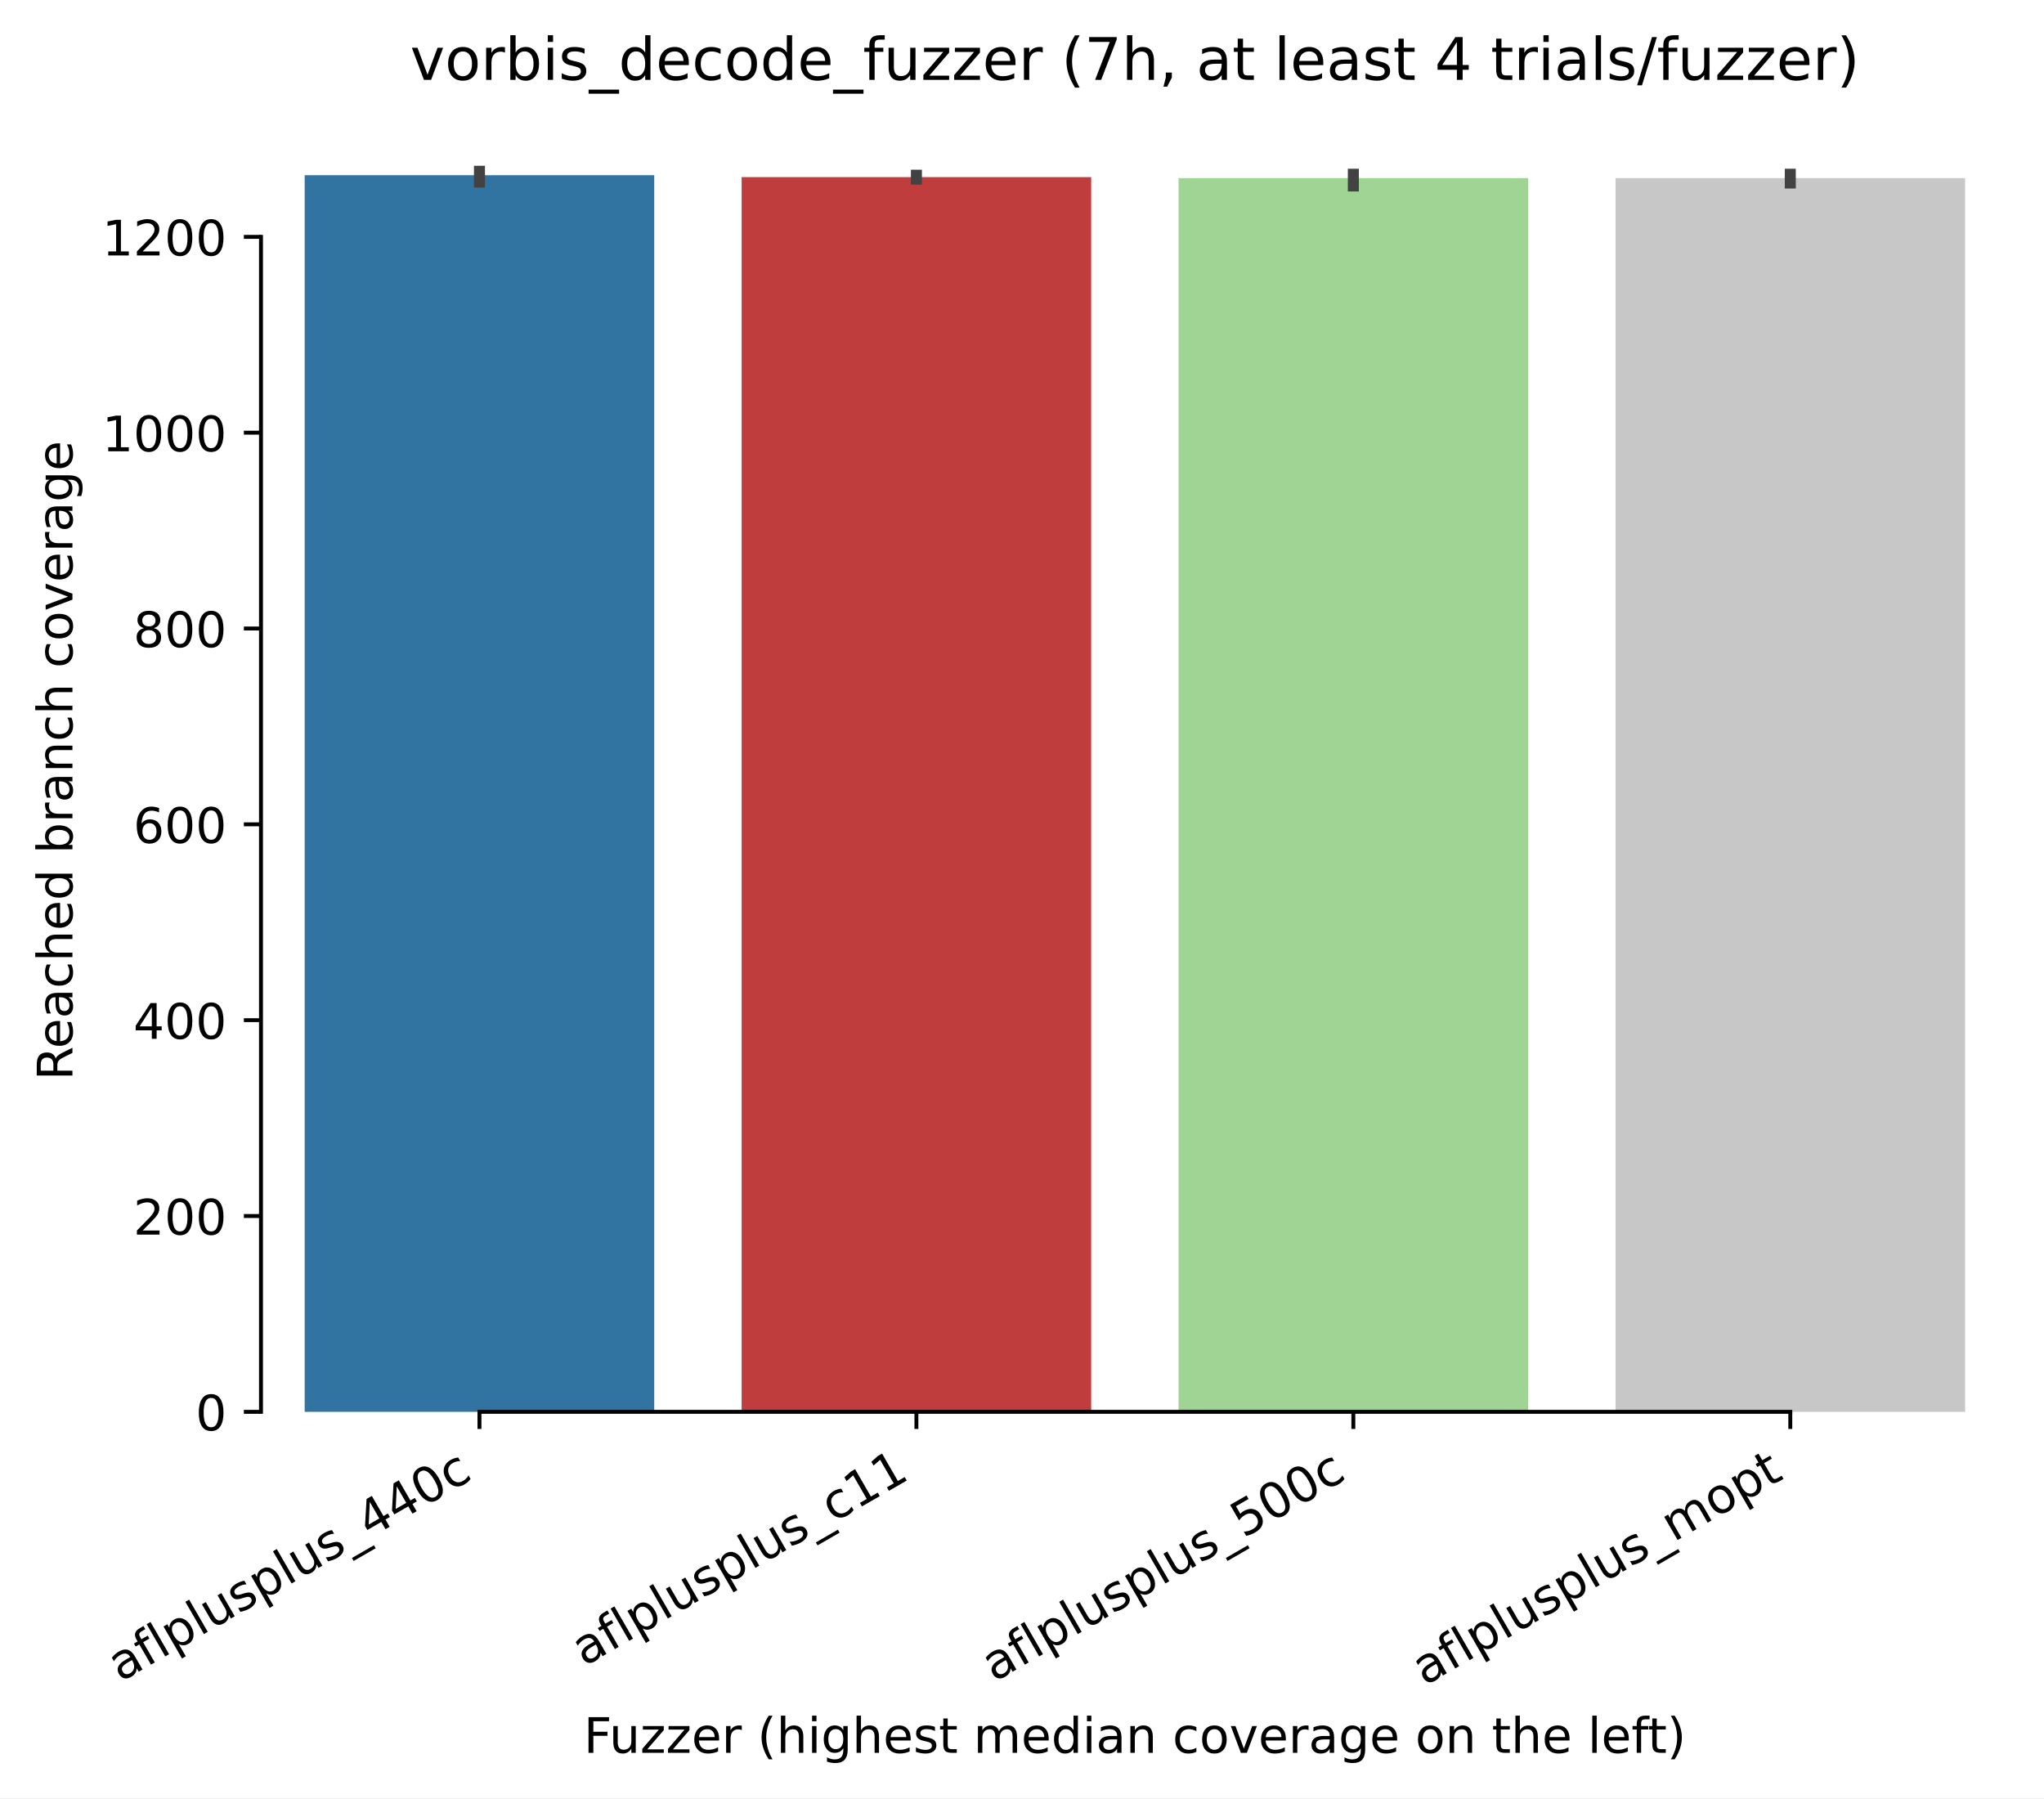
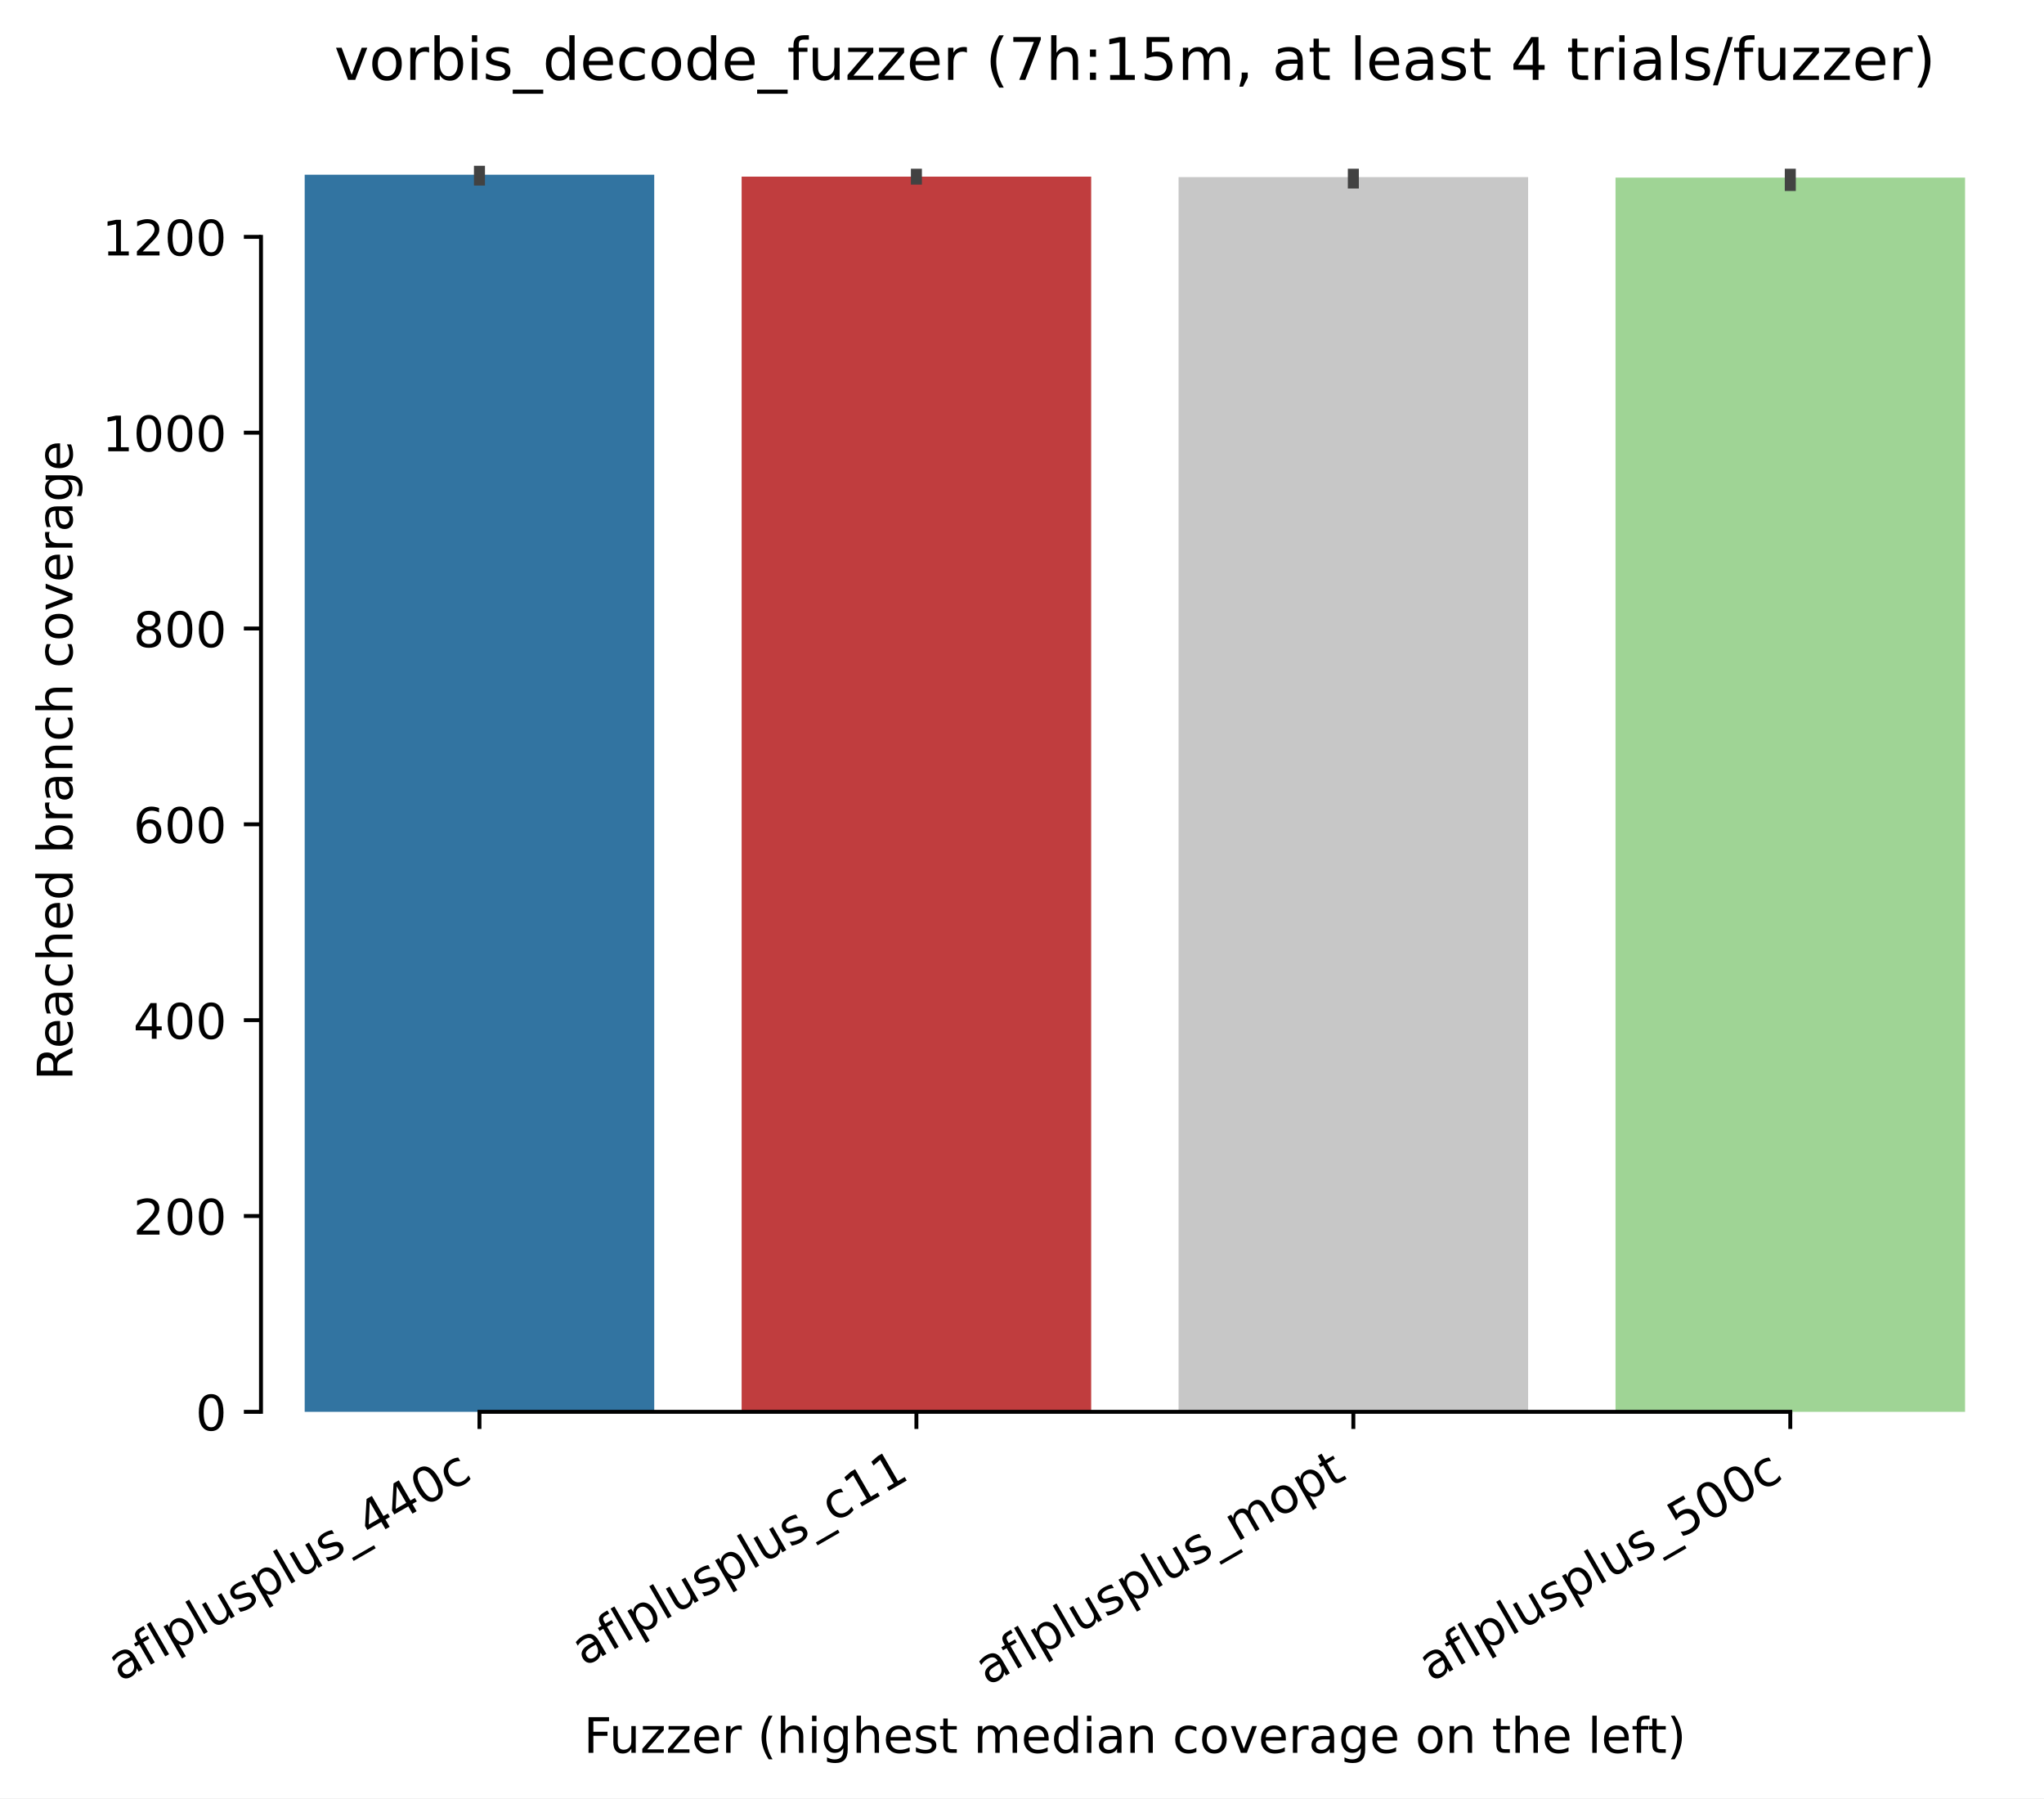
<svg xmlns="http://www.w3.org/2000/svg" xmlns:xlink="http://www.w3.org/1999/xlink" width="417.648pt" height="367.381pt" viewBox="0 0 417.648 367.381" version="1.1">
  <defs>
    <style type="text/css">*{stroke-linejoin: round; stroke-linecap: butt}</style>
  </defs>
  <g id="figure_1">
    <g id="patch_1">
      <path d="M 0 367.381  L 417.648 367.381  L 417.648 0  L 0 0  z " style="fill: #ffffff" />
    </g>
    <g id="axes_1">
      <g id="patch_2">
        <path d="M 53.328 288.43  L 410.448 288.43  L 410.448 22.318  L 53.328 22.318  z " style="fill: #ffffff" />
      </g>
      <g id="patch_3">
-         <path d="M 62.256 288.43  L 133.68 288.43  L 133.68 35.79  L 62.256 35.79  z " clip-path="url(#p2a57c7c588)" style="fill: #3274a1" />
+         <path d="M 62.256 288.43  L 133.68 288.43  L 133.68 35.69  L 62.256 35.69  z " clip-path="url(#p3b247ec2c0)" style="fill: #3274a1" />
      </g>
      <g id="patch_4">
-         <path d="M 151.536 288.43  L 222.96 288.43  L 222.96 36.19  L 151.536 36.19  z " clip-path="url(#p2a57c7c588)" style="fill: #c03d3e" />
+         <path d="M 151.536 288.43  L 222.96 288.43  L 222.96 36.09  L 151.536 36.09  z " clip-path="url(#p3b247ec2c0)" style="fill: #c03d3e" />
      </g>
      <g id="patch_5">
-         <path d="M 240.816 288.43  L 312.24 288.43  L 312.24 36.39  L 240.816 36.39  z " clip-path="url(#p2a57c7c588)" style="fill: #9fd495" />
+         <path d="M 240.816 288.43  L 312.24 288.43  L 312.24 36.19  L 240.816 36.19  z " clip-path="url(#p3b247ec2c0)" style="fill: #c7c7c7" />
      </g>
      <g id="patch_6">
-         <path d="M 330.096 288.43  L 401.52 288.43  L 401.52 36.39  L 330.096 36.39  z " clip-path="url(#p2a57c7c588)" style="fill: #c7c7c7" />
+         <path d="M 330.096 288.43  L 401.52 288.43  L 401.52 36.29  L 330.096 36.29  z " clip-path="url(#p3b247ec2c0)" style="fill: #9fd495" />
      </g>
      <g id="matplotlib.axis_1">
        <g id="xtick_1">
          <g id="line2d_1">
            <defs>
-               <path id="m17bcab4971" d="M 0 0  L 0 3.5  " style="stroke: #000000; stroke-width: 0.8" />
+               <path id="mc1fd1d34be" d="M 0 0  L 0 3.5  " style="stroke: #000000; stroke-width: 0.8" />
            </defs>
            <g>
-               <use xlink:href="#m17bcab4971" x="97.968" y="288.43" style="stroke: #000000; stroke-width: 0.8" />
+               <use xlink:href="#mc1fd1d34be" x="97.968" y="288.43" style="stroke: #000000; stroke-width: 0.8" />
            </g>
          </g>
          <g id="text_1">
            <g transform="translate(24.59788 343.6903) rotate(-30) scale(0.1 -0.1)">
              <defs>
                <path id="DejaVuSans-61" d="M 2194 1759  Q 1497 1759 1228 1600  Q 959 1441 959 1056  Q 959 750 1161 570  Q 1363 391 1709 391  Q 2188 391 2477 730  Q 2766 1069 2766 1631  L 2766 1759  L 2194 1759  z M 3341 1997  L 3341 0  L 2766 0  L 2766 531  Q 2569 213 2275 61  Q 1981 -91 1556 -91  Q 1019 -91 701 211  Q 384 513 384 1019  Q 384 1609 779 1909  Q 1175 2209 1959 2209  L 2766 2209  L 2766 2266  Q 2766 2663 2505 2880  Q 2244 3097 1772 3097  Q 1472 3097 1187 3025  Q 903 2953 641 2809  L 641 3341  Q 956 3463 1253 3523  Q 1550 3584 1831 3584  Q 2591 3584 2966 3190  Q 3341 2797 3341 1997  z " transform="scale(0.015625)" />
                <path id="DejaVuSans-66" d="M 2375 4863  L 2375 4384  L 1825 4384  Q 1516 4384 1395 4259  Q 1275 4134 1275 3809  L 1275 3500  L 2222 3500  L 2222 3053  L 1275 3053  L 1275 0  L 697 0  L 697 3053  L 147 3053  L 147 3500  L 697 3500  L 697 3744  Q 697 4328 969 4595  Q 1241 4863 1831 4863  L 2375 4863  z " transform="scale(0.015625)" />
                <path id="DejaVuSans-6c" d="M 603 4863  L 1178 4863  L 1178 0  L 603 0  L 603 4863  z " transform="scale(0.015625)" />
                <path id="DejaVuSans-70" d="M 1159 525  L 1159 -1331  L 581 -1331  L 581 3500  L 1159 3500  L 1159 2969  Q 1341 3281 1617 3432  Q 1894 3584 2278 3584  Q 2916 3584 3314 3078  Q 3713 2572 3713 1747  Q 3713 922 3314 415  Q 2916 -91 2278 -91  Q 1894 -91 1617 61  Q 1341 213 1159 525  z M 3116 1747  Q 3116 2381 2855 2742  Q 2594 3103 2138 3103  Q 1681 3103 1420 2742  Q 1159 2381 1159 1747  Q 1159 1113 1420 752  Q 1681 391 2138 391  Q 2594 391 2855 752  Q 3116 1113 3116 1747  z " transform="scale(0.015625)" />
                <path id="DejaVuSans-75" d="M 544 1381  L 544 3500  L 1119 3500  L 1119 1403  Q 1119 906 1312 657  Q 1506 409 1894 409  Q 2359 409 2629 706  Q 2900 1003 2900 1516  L 2900 3500  L 3475 3500  L 3475 0  L 2900 0  L 2900 538  Q 2691 219 2414 64  Q 2138 -91 1772 -91  Q 1169 -91 856 284  Q 544 659 544 1381  z M 1991 3584  L 1991 3584  z " transform="scale(0.015625)" />
                <path id="DejaVuSans-73" d="M 2834 3397  L 2834 2853  Q 2591 2978 2328 3040  Q 2066 3103 1784 3103  Q 1356 3103 1142 2972  Q 928 2841 928 2578  Q 928 2378 1081 2264  Q 1234 2150 1697 2047  L 1894 2003  Q 2506 1872 2764 1633  Q 3022 1394 3022 966  Q 3022 478 2636 193  Q 2250 -91 1575 -91  Q 1294 -91 989 -36  Q 684 19 347 128  L 347 722  Q 666 556 975 473  Q 1284 391 1588 391  Q 1994 391 2212 530  Q 2431 669 2431 922  Q 2431 1156 2273 1281  Q 2116 1406 1581 1522  L 1381 1569  Q 847 1681 609 1914  Q 372 2147 372 2553  Q 372 3047 722 3315  Q 1072 3584 1716 3584  Q 2034 3584 2315 3537  Q 2597 3491 2834 3397  z " transform="scale(0.015625)" />
                <path id="DejaVuSans-5f" d="M 3263 -1063  L 3263 -1509  L -63 -1509  L -63 -1063  L 3263 -1063  z " transform="scale(0.015625)" />
                <path id="DejaVuSans-34" d="M 2419 4116  L 825 1625  L 2419 1625  L 2419 4116  z M 2253 4666  L 3047 4666  L 3047 1625  L 3713 1625  L 3713 1100  L 3047 1100  L 3047 0  L 2419 0  L 2419 1100  L 313 1100  L 313 1709  L 2253 4666  z " transform="scale(0.015625)" />
                <path id="DejaVuSans-30" d="M 2034 4250  Q 1547 4250 1301 3770  Q 1056 3291 1056 2328  Q 1056 1369 1301 889  Q 1547 409 2034 409  Q 2525 409 2770 889  Q 3016 1369 3016 2328  Q 3016 3291 2770 3770  Q 2525 4250 2034 4250  z M 2034 4750  Q 2819 4750 3233 4129  Q 3647 3509 3647 2328  Q 3647 1150 3233 529  Q 2819 -91 2034 -91  Q 1250 -91 836 529  Q 422 1150 422 2328  Q 422 3509 836 4129  Q 1250 4750 2034 4750  z " transform="scale(0.015625)" />
                <path id="DejaVuSans-63" d="M 3122 3366  L 3122 2828  Q 2878 2963 2633 3030  Q 2388 3097 2138 3097  Q 1578 3097 1268 2742  Q 959 2388 959 1747  Q 959 1106 1268 751  Q 1578 397 2138 397  Q 2388 397 2633 464  Q 2878 531 3122 666  L 3122 134  Q 2881 22 2623 -34  Q 2366 -91 2075 -91  Q 1284 -91 818 406  Q 353 903 353 1747  Q 353 2603 823 3093  Q 1294 3584 2113 3584  Q 2378 3584 2631 3529  Q 2884 3475 3122 3366  z " transform="scale(0.015625)" />
              </defs>
              <use xlink:href="#DejaVuSans-61" />
              <use xlink:href="#DejaVuSans-66" transform="translate(61.2793 0)" />
              <use xlink:href="#DejaVuSans-6c" transform="translate(96.48438 0)" />
              <use xlink:href="#DejaVuSans-70" transform="translate(124.2676 0)" />
              <use xlink:href="#DejaVuSans-6c" transform="translate(187.7441 0)" />
              <use xlink:href="#DejaVuSans-75" transform="translate(215.5273 0)" />
              <use xlink:href="#DejaVuSans-73" transform="translate(278.9062 0)" />
              <use xlink:href="#DejaVuSans-70" transform="translate(331.0059 0)" />
              <use xlink:href="#DejaVuSans-6c" transform="translate(394.4824 0)" />
              <use xlink:href="#DejaVuSans-75" transform="translate(422.2656 0)" />
              <use xlink:href="#DejaVuSans-73" transform="translate(485.6445 0)" />
              <use xlink:href="#DejaVuSans-5f" transform="translate(537.7441 0)" />
              <use xlink:href="#DejaVuSans-34" transform="translate(587.7441 0)" />
              <use xlink:href="#DejaVuSans-34" transform="translate(651.3672 0)" />
              <use xlink:href="#DejaVuSans-30" transform="translate(714.9902 0)" />
              <use xlink:href="#DejaVuSans-63" transform="translate(778.6133 0)" />
            </g>
          </g>
        </g>
        <g id="xtick_2">
          <g id="line2d_2">
            <g>
-               <use xlink:href="#m17bcab4971" x="187.248" y="288.43" style="stroke: #000000; stroke-width: 0.8" />
+               <use xlink:href="#mc1fd1d34be" x="187.248" y="288.43" style="stroke: #000000; stroke-width: 0.8" />
            </g>
          </g>
          <g id="text_2">
            <g transform="translate(119.388 340.509) rotate(-30) scale(0.1 -0.1)">
              <defs>
                <path id="DejaVuSans-31" d="M 794 531  L 1825 531  L 1825 4091  L 703 3866  L 703 4441  L 1819 4666  L 2450 4666  L 2450 531  L 3481 531  L 3481 0  L 794 0  L 794 531  z " transform="scale(0.015625)" />
              </defs>
              <use xlink:href="#DejaVuSans-61" />
              <use xlink:href="#DejaVuSans-66" transform="translate(61.2793 0)" />
              <use xlink:href="#DejaVuSans-6c" transform="translate(96.48438 0)" />
              <use xlink:href="#DejaVuSans-70" transform="translate(124.2676 0)" />
              <use xlink:href="#DejaVuSans-6c" transform="translate(187.7441 0)" />
              <use xlink:href="#DejaVuSans-75" transform="translate(215.5273 0)" />
              <use xlink:href="#DejaVuSans-73" transform="translate(278.9062 0)" />
              <use xlink:href="#DejaVuSans-70" transform="translate(331.0059 0)" />
              <use xlink:href="#DejaVuSans-6c" transform="translate(394.4824 0)" />
              <use xlink:href="#DejaVuSans-75" transform="translate(422.2656 0)" />
              <use xlink:href="#DejaVuSans-73" transform="translate(485.6445 0)" />
              <use xlink:href="#DejaVuSans-5f" transform="translate(537.7441 0)" />
              <use xlink:href="#DejaVuSans-63" transform="translate(587.7441 0)" />
              <use xlink:href="#DejaVuSans-31" transform="translate(642.7246 0)" />
              <use xlink:href="#DejaVuSans-31" transform="translate(706.3477 0)" />
            </g>
          </g>
        </g>
        <g id="xtick_3">
          <g id="line2d_3">
            <g>
-               <use xlink:href="#m17bcab4971" x="276.528" y="288.43" style="stroke: #000000; stroke-width: 0.8" />
+               <use xlink:href="#mc1fd1d34be" x="276.528" y="288.43" style="stroke: #000000; stroke-width: 0.8" />
            </g>
          </g>
          <g id="text_3">
-             <g transform="translate(203.1579 343.6903) rotate(-30) scale(0.1 -0.1)">
+             <g transform="translate(201.8223 344.4613) rotate(-30) scale(0.1 -0.1)">
+               <defs>
+                 <path id="DejaVuSans-6d" d="M 3328 2828  Q 3544 3216 3844 3400  Q 4144 3584 4550 3584  Q 5097 3584 5394 3201  Q 5691 2819 5691 2113  L 5691 0  L 5113 0  L 5113 2094  Q 5113 2597 4934 2840  Q 4756 3084 4391 3084  Q 3944 3084 3684 2787  Q 3425 2491 3425 1978  L 3425 0  L 2847 0  L 2847 2094  Q 2847 2600 2669 2842  Q 2491 3084 2119 3084  Q 1678 3084 1418 2786  Q 1159 2488 1159 1978  L 1159 0  L 581 0  L 581 3500  L 1159 3500  L 1159 2956  Q 1356 3278 1631 3431  Q 1906 3584 2284 3584  Q 2666 3584 2933 3390  Q 3200 3197 3328 2828  z " transform="scale(0.015625)" />
+                 <path id="DejaVuSans-6f" d="M 1959 3097  Q 1497 3097 1228 2736  Q 959 2375 959 1747  Q 959 1119 1226 758  Q 1494 397 1959 397  Q 2419 397 2687 759  Q 2956 1122 2956 1747  Q 2956 2369 2687 2733  Q 2419 3097 1959 3097  z M 1959 3584  Q 2709 3584 3137 3096  Q 3566 2609 3566 1747  Q 3566 888 3137 398  Q 2709 -91 1959 -91  Q 1206 -91 779 398  Q 353 888 353 1747  Q 353 2609 779 3096  Q 1206 3584 1959 3584  z " transform="scale(0.015625)" />
+                 <path id="DejaVuSans-74" d="M 1172 4494  L 1172 3500  L 2356 3500  L 2356 3053  L 1172 3053  L 1172 1153  Q 1172 725 1289 603  Q 1406 481 1766 481  L 2356 481  L 2356 0  L 1766 0  Q 1100 0 847 248  Q 594 497 594 1153  L 594 3053  L 172 3053  L 172 3500  L 594 3500  L 594 4494  L 1172 4494  z " transform="scale(0.015625)" />
+               </defs>
+               <use xlink:href="#DejaVuSans-61" />
+               <use xlink:href="#DejaVuSans-66" transform="translate(61.2793 0)" />
+               <use xlink:href="#DejaVuSans-6c" transform="translate(96.48438 0)" />
+               <use xlink:href="#DejaVuSans-70" transform="translate(124.2676 0)" />
+               <use xlink:href="#DejaVuSans-6c" transform="translate(187.7441 0)" />
+               <use xlink:href="#DejaVuSans-75" transform="translate(215.5273 0)" />
+               <use xlink:href="#DejaVuSans-73" transform="translate(278.9062 0)" />
+               <use xlink:href="#DejaVuSans-70" transform="translate(331.0059 0)" />
+               <use xlink:href="#DejaVuSans-6c" transform="translate(394.4824 0)" />
+               <use xlink:href="#DejaVuSans-75" transform="translate(422.2656 0)" />
+               <use xlink:href="#DejaVuSans-73" transform="translate(485.6445 0)" />
+               <use xlink:href="#DejaVuSans-5f" transform="translate(537.7441 0)" />
+               <use xlink:href="#DejaVuSans-6d" transform="translate(587.7441 0)" />
+               <use xlink:href="#DejaVuSans-6f" transform="translate(685.1562 0)" />
+               <use xlink:href="#DejaVuSans-70" transform="translate(746.3379 0)" />
+               <use xlink:href="#DejaVuSans-74" transform="translate(809.8145 0)" />
+             </g>
+           </g>
+         </g>
+         <g id="xtick_4">
+           <g id="line2d_4">
+             <g>
+               <use xlink:href="#mc1fd1d34be" x="365.808" y="288.43" style="stroke: #000000; stroke-width: 0.8" />
+             </g>
+           </g>
+           <g id="text_4">
+             <g transform="translate(292.4379 343.6903) rotate(-30) scale(0.1 -0.1)">
              <defs>
                <path id="DejaVuSans-35" d="M 691 4666  L 3169 4666  L 3169 4134  L 1269 4134  L 1269 2991  Q 1406 3038 1543 3061  Q 1681 3084 1819 3084  Q 2600 3084 3056 2656  Q 3513 2228 3513 1497  Q 3513 744 3044 326  Q 2575 -91 1722 -91  Q 1428 -91 1123 -41  Q 819 9 494 109  L 494 744  Q 775 591 1075 516  Q 1375 441 1709 441  Q 2250 441 2565 725  Q 2881 1009 2881 1497  Q 2881 1984 2565 2268  Q 2250 2553 1709 2553  Q 1456 2553 1204 2497  Q 953 2441 691 2322  L 691 4666  z " transform="scale(0.015625)" />
              </defs>
              <use xlink:href="#DejaVuSans-61" />
              <use xlink:href="#DejaVuSans-66" transform="translate(61.2793 0)" />
              <use xlink:href="#DejaVuSans-6c" transform="translate(96.48438 0)" />
              <use xlink:href="#DejaVuSans-70" transform="translate(124.2676 0)" />
              <use xlink:href="#DejaVuSans-6c" transform="translate(187.7441 0)" />
              <use xlink:href="#DejaVuSans-75" transform="translate(215.5273 0)" />
              <use xlink:href="#DejaVuSans-73" transform="translate(278.9062 0)" />
              <use xlink:href="#DejaVuSans-70" transform="translate(331.0059 0)" />
              <use xlink:href="#DejaVuSans-6c" transform="translate(394.4824 0)" />
              <use xlink:href="#DejaVuSans-75" transform="translate(422.2656 0)" />
              <use xlink:href="#DejaVuSans-73" transform="translate(485.6445 0)" />
              <use xlink:href="#DejaVuSans-5f" transform="translate(537.7441 0)" />
              <use xlink:href="#DejaVuSans-35" transform="translate(587.7441 0)" />
              <use xlink:href="#DejaVuSans-30" transform="translate(651.3672 0)" />
              <use xlink:href="#DejaVuSans-30" transform="translate(714.9902 0)" />
              <use xlink:href="#DejaVuSans-63" transform="translate(778.6133 0)" />
-             </g>
-           </g>
-         </g>
-         <g id="xtick_4">
-           <g id="line2d_4">
-             <g>
-               <use xlink:href="#m17bcab4971" x="365.808" y="288.43" style="stroke: #000000; stroke-width: 0.8" />
-             </g>
-           </g>
-           <g id="text_4">
-             <g transform="translate(291.1023 344.4613) rotate(-30) scale(0.1 -0.1)">
-               <defs>
-                 <path id="DejaVuSans-6d" d="M 3328 2828  Q 3544 3216 3844 3400  Q 4144 3584 4550 3584  Q 5097 3584 5394 3201  Q 5691 2819 5691 2113  L 5691 0  L 5113 0  L 5113 2094  Q 5113 2597 4934 2840  Q 4756 3084 4391 3084  Q 3944 3084 3684 2787  Q 3425 2491 3425 1978  L 3425 0  L 2847 0  L 2847 2094  Q 2847 2600 2669 2842  Q 2491 3084 2119 3084  Q 1678 3084 1418 2786  Q 1159 2488 1159 1978  L 1159 0  L 581 0  L 581 3500  L 1159 3500  L 1159 2956  Q 1356 3278 1631 3431  Q 1906 3584 2284 3584  Q 2666 3584 2933 3390  Q 3200 3197 3328 2828  z " transform="scale(0.015625)" />
-                 <path id="DejaVuSans-6f" d="M 1959 3097  Q 1497 3097 1228 2736  Q 959 2375 959 1747  Q 959 1119 1226 758  Q 1494 397 1959 397  Q 2419 397 2687 759  Q 2956 1122 2956 1747  Q 2956 2369 2687 2733  Q 2419 3097 1959 3097  z M 1959 3584  Q 2709 3584 3137 3096  Q 3566 2609 3566 1747  Q 3566 888 3137 398  Q 2709 -91 1959 -91  Q 1206 -91 779 398  Q 353 888 353 1747  Q 353 2609 779 3096  Q 1206 3584 1959 3584  z " transform="scale(0.015625)" />
-                 <path id="DejaVuSans-74" d="M 1172 4494  L 1172 3500  L 2356 3500  L 2356 3053  L 1172 3053  L 1172 1153  Q 1172 725 1289 603  Q 1406 481 1766 481  L 2356 481  L 2356 0  L 1766 0  Q 1100 0 847 248  Q 594 497 594 1153  L 594 3053  L 172 3053  L 172 3500  L 594 3500  L 594 4494  L 1172 4494  z " transform="scale(0.015625)" />
-               </defs>
-               <use xlink:href="#DejaVuSans-61" />
-               <use xlink:href="#DejaVuSans-66" transform="translate(61.2793 0)" />
-               <use xlink:href="#DejaVuSans-6c" transform="translate(96.48438 0)" />
-               <use xlink:href="#DejaVuSans-70" transform="translate(124.2676 0)" />
-               <use xlink:href="#DejaVuSans-6c" transform="translate(187.7441 0)" />
-               <use xlink:href="#DejaVuSans-75" transform="translate(215.5273 0)" />
-               <use xlink:href="#DejaVuSans-73" transform="translate(278.9062 0)" />
-               <use xlink:href="#DejaVuSans-70" transform="translate(331.0059 0)" />
-               <use xlink:href="#DejaVuSans-6c" transform="translate(394.4824 0)" />
-               <use xlink:href="#DejaVuSans-75" transform="translate(422.2656 0)" />
-               <use xlink:href="#DejaVuSans-73" transform="translate(485.6445 0)" />
-               <use xlink:href="#DejaVuSans-5f" transform="translate(537.7441 0)" />
-               <use xlink:href="#DejaVuSans-6d" transform="translate(587.7441 0)" />
-               <use xlink:href="#DejaVuSans-6f" transform="translate(685.1562 0)" />
-               <use xlink:href="#DejaVuSans-70" transform="translate(746.3379 0)" />
-               <use xlink:href="#DejaVuSans-74" transform="translate(809.8145 0)" />
            </g>
          </g>
        </g>
        <g id="text_5">
          <g transform="translate(119.2702 358.1017) scale(0.1 -0.1)">
            <defs>
              <path id="DejaVuSans-46" d="M 628 4666  L 3309 4666  L 3309 4134  L 1259 4134  L 1259 2759  L 3109 2759  L 3109 2228  L 1259 2228  L 1259 0  L 628 0  L 628 4666  z " transform="scale(0.015625)" />
              <path id="DejaVuSans-7a" d="M 353 3500  L 3084 3500  L 3084 2975  L 922 459  L 3084 459  L 3084 0  L 275 0  L 275 525  L 2438 3041  L 353 3041  L 353 3500  z " transform="scale(0.015625)" />
              <path id="DejaVuSans-65" d="M 3597 1894  L 3597 1613  L 953 1613  Q 991 1019 1311 708  Q 1631 397 2203 397  Q 2534 397 2845 478  Q 3156 559 3463 722  L 3463 178  Q 3153 47 2828 -22  Q 2503 -91 2169 -91  Q 1331 -91 842 396  Q 353 884 353 1716  Q 353 2575 817 3079  Q 1281 3584 2069 3584  Q 2775 3584 3186 3129  Q 3597 2675 3597 1894  z M 3022 2063  Q 3016 2534 2758 2815  Q 2500 3097 2075 3097  Q 1594 3097 1305 2825  Q 1016 2553 972 2059  L 3022 2063  z " transform="scale(0.015625)" />
              <path id="DejaVuSans-72" d="M 2631 2963  Q 2534 3019 2420 3045  Q 2306 3072 2169 3072  Q 1681 3072 1420 2755  Q 1159 2438 1159 1844  L 1159 0  L 581 0  L 581 3500  L 1159 3500  L 1159 2956  Q 1341 3275 1631 3429  Q 1922 3584 2338 3584  Q 2397 3584 2469 3576  Q 2541 3569 2628 3553  L 2631 2963  z " transform="scale(0.015625)" />
              <path id="DejaVuSans-20" transform="scale(0.015625)" />
              <path id="DejaVuSans-28" d="M 1984 4856  Q 1566 4138 1362 3434  Q 1159 2731 1159 2009  Q 1159 1288 1364 580  Q 1569 -128 1984 -844  L 1484 -844  Q 1016 -109 783 600  Q 550 1309 550 2009  Q 550 2706 781 3412  Q 1013 4119 1484 4856  L 1984 4856  z " transform="scale(0.015625)" />
              <path id="DejaVuSans-68" d="M 3513 2113  L 3513 0  L 2938 0  L 2938 2094  Q 2938 2591 2744 2837  Q 2550 3084 2163 3084  Q 1697 3084 1428 2787  Q 1159 2491 1159 1978  L 1159 0  L 581 0  L 581 4863  L 1159 4863  L 1159 2956  Q 1366 3272 1645 3428  Q 1925 3584 2291 3584  Q 2894 3584 3203 3211  Q 3513 2838 3513 2113  z " transform="scale(0.015625)" />
              <path id="DejaVuSans-69" d="M 603 3500  L 1178 3500  L 1178 0  L 603 0  L 603 3500  z M 603 4863  L 1178 4863  L 1178 4134  L 603 4134  L 603 4863  z " transform="scale(0.015625)" />
              <path id="DejaVuSans-67" d="M 2906 1791  Q 2906 2416 2648 2759  Q 2391 3103 1925 3103  Q 1463 3103 1205 2759  Q 947 2416 947 1791  Q 947 1169 1205 825  Q 1463 481 1925 481  Q 2391 481 2648 825  Q 2906 1169 2906 1791  z M 3481 434  Q 3481 -459 3084 -895  Q 2688 -1331 1869 -1331  Q 1566 -1331 1297 -1286  Q 1028 -1241 775 -1147  L 775 -588  Q 1028 -725 1275 -790  Q 1522 -856 1778 -856  Q 2344 -856 2625 -561  Q 2906 -266 2906 331  L 2906 616  Q 2728 306 2450 153  Q 2172 0 1784 0  Q 1141 0 747 490  Q 353 981 353 1791  Q 353 2603 747 3093  Q 1141 3584 1784 3584  Q 2172 3584 2450 3431  Q 2728 3278 2906 2969  L 2906 3500  L 3481 3500  L 3481 434  z " transform="scale(0.015625)" />
              <path id="DejaVuSans-64" d="M 2906 2969  L 2906 4863  L 3481 4863  L 3481 0  L 2906 0  L 2906 525  Q 2725 213 2448 61  Q 2172 -91 1784 -91  Q 1150 -91 751 415  Q 353 922 353 1747  Q 353 2572 751 3078  Q 1150 3584 1784 3584  Q 2172 3584 2448 3432  Q 2725 3281 2906 2969  z M 947 1747  Q 947 1113 1208 752  Q 1469 391 1925 391  Q 2381 391 2643 752  Q 2906 1113 2906 1747  Q 2906 2381 2643 2742  Q 2381 3103 1925 3103  Q 1469 3103 1208 2742  Q 947 2381 947 1747  z " transform="scale(0.015625)" />
              <path id="DejaVuSans-6e" d="M 3513 2113  L 3513 0  L 2938 0  L 2938 2094  Q 2938 2591 2744 2837  Q 2550 3084 2163 3084  Q 1697 3084 1428 2787  Q 1159 2491 1159 1978  L 1159 0  L 581 0  L 581 3500  L 1159 3500  L 1159 2956  Q 1366 3272 1645 3428  Q 1925 3584 2291 3584  Q 2894 3584 3203 3211  Q 3513 2838 3513 2113  z " transform="scale(0.015625)" />
              <path id="DejaVuSans-76" d="M 191 3500  L 800 3500  L 1894 563  L 2988 3500  L 3597 3500  L 2284 0  L 1503 0  L 191 3500  z " transform="scale(0.015625)" />
              <path id="DejaVuSans-29" d="M 513 4856  L 1013 4856  Q 1481 4119 1714 3412  Q 1947 2706 1947 2009  Q 1947 1309 1714 600  Q 1481 -109 1013 -844  L 513 -844  Q 928 -128 1133 580  Q 1338 1288 1338 2009  Q 1338 2731 1133 3434  Q 928 4138 513 4856  z " transform="scale(0.015625)" />
            </defs>
            <use xlink:href="#DejaVuSans-46" />
            <use xlink:href="#DejaVuSans-75" transform="translate(52.01953 0)" />
            <use xlink:href="#DejaVuSans-7a" transform="translate(115.3984 0)" />
            <use xlink:href="#DejaVuSans-7a" transform="translate(167.8887 0)" />
            <use xlink:href="#DejaVuSans-65" transform="translate(220.3789 0)" />
            <use xlink:href="#DejaVuSans-72" transform="translate(281.9023 0)" />
            <use xlink:href="#DejaVuSans-20" transform="translate(323.0156 0)" />
            <use xlink:href="#DejaVuSans-28" transform="translate(354.8027 0)" />
            <use xlink:href="#DejaVuSans-68" transform="translate(393.8164 0)" />
            <use xlink:href="#DejaVuSans-69" transform="translate(457.1953 0)" />
            <use xlink:href="#DejaVuSans-67" transform="translate(484.9785 0)" />
            <use xlink:href="#DejaVuSans-68" transform="translate(548.4551 0)" />
            <use xlink:href="#DejaVuSans-65" transform="translate(611.834 0)" />
            <use xlink:href="#DejaVuSans-73" transform="translate(673.3574 0)" />
            <use xlink:href="#DejaVuSans-74" transform="translate(725.457 0)" />
            <use xlink:href="#DejaVuSans-20" transform="translate(764.666 0)" />
            <use xlink:href="#DejaVuSans-6d" transform="translate(796.4531 0)" />
            <use xlink:href="#DejaVuSans-65" transform="translate(893.8652 0)" />
            <use xlink:href="#DejaVuSans-64" transform="translate(955.3887 0)" />
            <use xlink:href="#DejaVuSans-69" transform="translate(1018.865 0)" />
            <use xlink:href="#DejaVuSans-61" transform="translate(1046.648 0)" />
            <use xlink:href="#DejaVuSans-6e" transform="translate(1107.928 0)" />
            <use xlink:href="#DejaVuSans-20" transform="translate(1171.307 0)" />
            <use xlink:href="#DejaVuSans-63" transform="translate(1203.094 0)" />
            <use xlink:href="#DejaVuSans-6f" transform="translate(1258.074 0)" />
            <use xlink:href="#DejaVuSans-76" transform="translate(1319.256 0)" />
            <use xlink:href="#DejaVuSans-65" transform="translate(1378.436 0)" />
            <use xlink:href="#DejaVuSans-72" transform="translate(1439.959 0)" />
            <use xlink:href="#DejaVuSans-61" transform="translate(1481.072 0)" />
            <use xlink:href="#DejaVuSans-67" transform="translate(1542.352 0)" />
            <use xlink:href="#DejaVuSans-65" transform="translate(1605.828 0)" />
            <use xlink:href="#DejaVuSans-20" transform="translate(1667.352 0)" />
            <use xlink:href="#DejaVuSans-6f" transform="translate(1699.139 0)" />
            <use xlink:href="#DejaVuSans-6e" transform="translate(1760.32 0)" />
            <use xlink:href="#DejaVuSans-20" transform="translate(1823.699 0)" />
            <use xlink:href="#DejaVuSans-74" transform="translate(1855.486 0)" />
            <use xlink:href="#DejaVuSans-68" transform="translate(1894.695 0)" />
            <use xlink:href="#DejaVuSans-65" transform="translate(1958.074 0)" />
            <use xlink:href="#DejaVuSans-20" transform="translate(2019.598 0)" />
            <use xlink:href="#DejaVuSans-6c" transform="translate(2051.385 0)" />
            <use xlink:href="#DejaVuSans-65" transform="translate(2079.168 0)" />
            <use xlink:href="#DejaVuSans-66" transform="translate(2140.691 0)" />
            <use xlink:href="#DejaVuSans-74" transform="translate(2174.146 0)" />
            <use xlink:href="#DejaVuSans-29" transform="translate(2213.355 0)" />
          </g>
        </g>
      </g>
      <g id="matplotlib.axis_2">
        <g id="ytick_1">
          <g id="line2d_5">
            <defs>
-               <path id="m9a5917df80" d="M 0 0  L -3.5 0  " style="stroke: #000000; stroke-width: 0.8" />
+               <path id="mce9a9baf2d" d="M 0 0  L -3.5 0  " style="stroke: #000000; stroke-width: 0.8" />
            </defs>
            <g>
-               <use xlink:href="#m9a5917df80" x="53.328" y="288.43" style="stroke: #000000; stroke-width: 0.8" />
+               <use xlink:href="#mce9a9baf2d" x="53.328" y="288.43" style="stroke: #000000; stroke-width: 0.8" />
            </g>
          </g>
          <g id="text_6">
            <g transform="translate(39.96563 292.2293) scale(0.1 -0.1)">
              <use xlink:href="#DejaVuSans-30" />
            </g>
          </g>
        </g>
        <g id="ytick_2">
          <g id="line2d_6">
            <g>
-               <use xlink:href="#m9a5917df80" x="53.328" y="248.424" style="stroke: #000000; stroke-width: 0.8" />
+               <use xlink:href="#mce9a9baf2d" x="53.328" y="248.424" style="stroke: #000000; stroke-width: 0.8" />
            </g>
          </g>
          <g id="text_7">
            <g transform="translate(27.24063 252.223) scale(0.1 -0.1)">
              <defs>
                <path id="DejaVuSans-32" d="M 1228 531  L 3431 531  L 3431 0  L 469 0  L 469 531  Q 828 903 1448 1529  Q 2069 2156 2228 2338  Q 2531 2678 2651 2914  Q 2772 3150 2772 3378  Q 2772 3750 2511 3984  Q 2250 4219 1831 4219  Q 1534 4219 1204 4116  Q 875 4013 500 3803  L 500 4441  Q 881 4594 1212 4672  Q 1544 4750 1819 4750  Q 2544 4750 2975 4387  Q 3406 4025 3406 3419  Q 3406 3131 3298 2873  Q 3191 2616 2906 2266  Q 2828 2175 2409 1742  Q 1991 1309 1228 531  z " transform="scale(0.015625)" />
              </defs>
              <use xlink:href="#DejaVuSans-32" />
              <use xlink:href="#DejaVuSans-30" transform="translate(63.62305 0)" />
              <use xlink:href="#DejaVuSans-30" transform="translate(127.2461 0)" />
            </g>
          </g>
        </g>
        <g id="ytick_3">
          <g id="line2d_7">
            <g>
-               <use xlink:href="#m9a5917df80" x="53.328" y="208.417" style="stroke: #000000; stroke-width: 0.8" />
+               <use xlink:href="#mce9a9baf2d" x="53.328" y="208.417" style="stroke: #000000; stroke-width: 0.8" />
            </g>
          </g>
          <g id="text_8">
            <g transform="translate(27.24063 212.2167) scale(0.1 -0.1)">
              <use xlink:href="#DejaVuSans-34" />
              <use xlink:href="#DejaVuSans-30" transform="translate(63.62305 0)" />
              <use xlink:href="#DejaVuSans-30" transform="translate(127.2461 0)" />
            </g>
          </g>
        </g>
        <g id="ytick_4">
          <g id="line2d_8">
            <g>
-               <use xlink:href="#m9a5917df80" x="53.328" y="168.411" style="stroke: #000000; stroke-width: 0.8" />
+               <use xlink:href="#mce9a9baf2d" x="53.328" y="168.411" style="stroke: #000000; stroke-width: 0.8" />
            </g>
          </g>
          <g id="text_9">
            <g transform="translate(27.24063 172.2104) scale(0.1 -0.1)">
              <defs>
                <path id="DejaVuSans-36" d="M 2113 2584  Q 1688 2584 1439 2293  Q 1191 2003 1191 1497  Q 1191 994 1439 701  Q 1688 409 2113 409  Q 2538 409 2786 701  Q 3034 994 3034 1497  Q 3034 2003 2786 2293  Q 2538 2584 2113 2584  z M 3366 4563  L 3366 3988  Q 3128 4100 2886 4159  Q 2644 4219 2406 4219  Q 1781 4219 1451 3797  Q 1122 3375 1075 2522  Q 1259 2794 1537 2939  Q 1816 3084 2150 3084  Q 2853 3084 3261 2657  Q 3669 2231 3669 1497  Q 3669 778 3244 343  Q 2819 -91 2113 -91  Q 1303 -91 875 529  Q 447 1150 447 2328  Q 447 3434 972 4092  Q 1497 4750 2381 4750  Q 2619 4750 2861 4703  Q 3103 4656 3366 4563  z " transform="scale(0.015625)" />
              </defs>
              <use xlink:href="#DejaVuSans-36" />
              <use xlink:href="#DejaVuSans-30" transform="translate(63.62305 0)" />
              <use xlink:href="#DejaVuSans-30" transform="translate(127.2461 0)" />
            </g>
          </g>
        </g>
        <g id="ytick_5">
          <g id="line2d_9">
            <g>
-               <use xlink:href="#m9a5917df80" x="53.328" y="128.405" style="stroke: #000000; stroke-width: 0.8" />
+               <use xlink:href="#mce9a9baf2d" x="53.328" y="128.405" style="stroke: #000000; stroke-width: 0.8" />
            </g>
          </g>
          <g id="text_10">
            <g transform="translate(27.24063 132.2041) scale(0.1 -0.1)">
              <defs>
                <path id="DejaVuSans-38" d="M 2034 2216  Q 1584 2216 1326 1975  Q 1069 1734 1069 1313  Q 1069 891 1326 650  Q 1584 409 2034 409  Q 2484 409 2743 651  Q 3003 894 3003 1313  Q 3003 1734 2745 1975  Q 2488 2216 2034 2216  z M 1403 2484  Q 997 2584 770 2862  Q 544 3141 544 3541  Q 544 4100 942 4425  Q 1341 4750 2034 4750  Q 2731 4750 3128 4425  Q 3525 4100 3525 3541  Q 3525 3141 3298 2862  Q 3072 2584 2669 2484  Q 3125 2378 3379 2068  Q 3634 1759 3634 1313  Q 3634 634 3220 271  Q 2806 -91 2034 -91  Q 1263 -91 848 271  Q 434 634 434 1313  Q 434 1759 690 2068  Q 947 2378 1403 2484  z M 1172 3481  Q 1172 3119 1398 2916  Q 1625 2713 2034 2713  Q 2441 2713 2670 2916  Q 2900 3119 2900 3481  Q 2900 3844 2670 4047  Q 2441 4250 2034 4250  Q 1625 4250 1398 4047  Q 1172 3844 1172 3481  z " transform="scale(0.015625)" />
              </defs>
              <use xlink:href="#DejaVuSans-38" />
              <use xlink:href="#DejaVuSans-30" transform="translate(63.62305 0)" />
              <use xlink:href="#DejaVuSans-30" transform="translate(127.2461 0)" />
            </g>
          </g>
        </g>
        <g id="ytick_6">
          <g id="line2d_10">
            <g>
-               <use xlink:href="#m9a5917df80" x="53.328" y="88.399" style="stroke: #000000; stroke-width: 0.8" />
+               <use xlink:href="#mce9a9baf2d" x="53.328" y="88.399" style="stroke: #000000; stroke-width: 0.8" />
            </g>
          </g>
          <g id="text_11">
            <g transform="translate(20.87813 92.19777) scale(0.1 -0.1)">
              <use xlink:href="#DejaVuSans-31" />
              <use xlink:href="#DejaVuSans-30" transform="translate(63.62305 0)" />
              <use xlink:href="#DejaVuSans-30" transform="translate(127.2461 0)" />
              <use xlink:href="#DejaVuSans-30" transform="translate(190.8691 0)" />
            </g>
          </g>
        </g>
        <g id="ytick_7">
          <g id="line2d_11">
            <g>
-               <use xlink:href="#m9a5917df80" x="53.328" y="48.392" style="stroke: #000000; stroke-width: 0.8" />
+               <use xlink:href="#mce9a9baf2d" x="53.328" y="48.392" style="stroke: #000000; stroke-width: 0.8" />
            </g>
          </g>
          <g id="text_12">
            <g transform="translate(20.87813 52.19146) scale(0.1 -0.1)">
              <use xlink:href="#DejaVuSans-31" />
              <use xlink:href="#DejaVuSans-32" transform="translate(63.62305 0)" />
              <use xlink:href="#DejaVuSans-30" transform="translate(127.2461 0)" />
              <use xlink:href="#DejaVuSans-30" transform="translate(190.8691 0)" />
            </g>
          </g>
        </g>
        <g id="text_13">
          <g transform="translate(14.79844 220.7062) rotate(-90) scale(0.1 -0.1)">
            <defs>
              <path id="DejaVuSans-52" d="M 2841 2188  Q 3044 2119 3236 1894  Q 3428 1669 3622 1275  L 4263 0  L 3584 0  L 2988 1197  Q 2756 1666 2539 1819  Q 2322 1972 1947 1972  L 1259 1972  L 1259 0  L 628 0  L 628 4666  L 2053 4666  Q 2853 4666 3247 4331  Q 3641 3997 3641 3322  Q 3641 2881 3436 2590  Q 3231 2300 2841 2188  z M 1259 4147  L 1259 2491  L 2053 2491  Q 2509 2491 2742 2702  Q 2975 2913 2975 3322  Q 2975 3731 2742 3939  Q 2509 4147 2053 4147  L 1259 4147  z " transform="scale(0.015625)" />
              <path id="DejaVuSans-62" d="M 3116 1747  Q 3116 2381 2855 2742  Q 2594 3103 2138 3103  Q 1681 3103 1420 2742  Q 1159 2381 1159 1747  Q 1159 1113 1420 752  Q 1681 391 2138 391  Q 2594 391 2855 752  Q 3116 1113 3116 1747  z M 1159 2969  Q 1341 3281 1617 3432  Q 1894 3584 2278 3584  Q 2916 3584 3314 3078  Q 3713 2572 3713 1747  Q 3713 922 3314 415  Q 2916 -91 2278 -91  Q 1894 -91 1617 61  Q 1341 213 1159 525  L 1159 0  L 581 0  L 581 4863  L 1159 4863  L 1159 2969  z " transform="scale(0.015625)" />
            </defs>
            <use xlink:href="#DejaVuSans-52" />
            <use xlink:href="#DejaVuSans-65" transform="translate(64.98242 0)" />
            <use xlink:href="#DejaVuSans-61" transform="translate(126.5059 0)" />
            <use xlink:href="#DejaVuSans-63" transform="translate(187.7852 0)" />
            <use xlink:href="#DejaVuSans-68" transform="translate(242.7656 0)" />
            <use xlink:href="#DejaVuSans-65" transform="translate(306.1445 0)" />
            <use xlink:href="#DejaVuSans-64" transform="translate(367.668 0)" />
            <use xlink:href="#DejaVuSans-20" transform="translate(431.1445 0)" />
            <use xlink:href="#DejaVuSans-62" transform="translate(462.9316 0)" />
            <use xlink:href="#DejaVuSans-72" transform="translate(526.4082 0)" />
            <use xlink:href="#DejaVuSans-61" transform="translate(567.5215 0)" />
            <use xlink:href="#DejaVuSans-6e" transform="translate(628.8008 0)" />
            <use xlink:href="#DejaVuSans-63" transform="translate(692.1797 0)" />
            <use xlink:href="#DejaVuSans-68" transform="translate(747.1602 0)" />
            <use xlink:href="#DejaVuSans-20" transform="translate(810.5391 0)" />
            <use xlink:href="#DejaVuSans-63" transform="translate(842.3262 0)" />
            <use xlink:href="#DejaVuSans-6f" transform="translate(897.3066 0)" />
            <use xlink:href="#DejaVuSans-76" transform="translate(958.4883 0)" />
            <use xlink:href="#DejaVuSans-65" transform="translate(1017.668 0)" />
            <use xlink:href="#DejaVuSans-72" transform="translate(1079.191 0)" />
            <use xlink:href="#DejaVuSans-61" transform="translate(1120.305 0)" />
            <use xlink:href="#DejaVuSans-67" transform="translate(1181.584 0)" />
            <use xlink:href="#DejaVuSans-65" transform="translate(1245.061 0)" />
          </g>
        </g>
      </g>
      <g id="line2d_12">
-         <path d="M 97.968 37.19  L 97.968 34.99  " clip-path="url(#p2a57c7c588)" style="fill: none; stroke: #424242; stroke-width: 2.25; stroke-linecap: square" />
+         <path d="M 97.968 36.79  L 97.968 34.99  " clip-path="url(#p3b247ec2c0)" style="fill: none; stroke: #424242; stroke-width: 2.25; stroke-linecap: square" />
      </g>
      <g id="line2d_13">
-         <path d="M 187.248 36.59  L 187.248 35.79  " clip-path="url(#p2a57c7c588)" style="fill: none; stroke: #424242; stroke-width: 2.25; stroke-linecap: square" />
+         <path d="M 187.248 36.59  L 187.248 35.59  " clip-path="url(#p3b247ec2c0)" style="fill: none; stroke: #424242; stroke-width: 2.25; stroke-linecap: square" />
      </g>
      <g id="line2d_14">
-         <path d="M 276.528 37.991  L 276.528 35.59  " clip-path="url(#p2a57c7c588)" style="fill: none; stroke: #424242; stroke-width: 2.25; stroke-linecap: square" />
+         <path d="M 276.528 37.391  L 276.528 35.59  " clip-path="url(#p3b247ec2c0)" style="fill: none; stroke: #424242; stroke-width: 2.25; stroke-linecap: square" />
      </g>
      <g id="line2d_15">
-         <path d="M 365.808 37.391  L 365.808 35.59  " clip-path="url(#p2a57c7c588)" style="fill: none; stroke: #424242; stroke-width: 2.25; stroke-linecap: square" />
+         <path d="M 365.808 37.891  L 365.808 35.59  " clip-path="url(#p3b247ec2c0)" style="fill: none; stroke: #424242; stroke-width: 2.25; stroke-linecap: square" />
      </g>
      <g id="patch_7">
        <path d="M 53.328 288.43  L 53.328 48.392  " style="fill: none; stroke: #000000; stroke-width: 0.8; stroke-linejoin: miter; stroke-linecap: square" />
      </g>
      <g id="patch_8">
        <path d="M 97.968 288.43  L 365.808 288.43  " style="fill: none; stroke: #000000; stroke-width: 0.8; stroke-linejoin: miter; stroke-linecap: square" />
      </g>
      <g id="text_14">
-         <g transform="translate(83.80344 16.31812) scale(0.12 -0.12)">
+         <g transform="translate(68.30281 16.31812) scale(0.12 -0.12)">
          <defs>
            <path id="DejaVuSans-37" d="M 525 4666  L 3525 4666  L 3525 4397  L 1831 0  L 1172 0  L 2766 4134  L 525 4134  L 525 4666  z " transform="scale(0.015625)" />
+             <path id="DejaVuSans-3a" d="M 750 794  L 1409 794  L 1409 0  L 750 0  L 750 794  z M 750 3309  L 1409 3309  L 1409 2516  L 750 2516  L 750 3309  z " transform="scale(0.015625)" />
            <path id="DejaVuSans-2c" d="M 750 794  L 1409 794  L 1409 256  L 897 -744  L 494 -744  L 750 256  L 750 794  z " transform="scale(0.015625)" />
            <path id="DejaVuSans-2f" d="M 1625 4666  L 2156 4666  L 531 -594  L 0 -594  L 1625 4666  z " transform="scale(0.015625)" />
          </defs>
          <use xlink:href="#DejaVuSans-76" />
          <use xlink:href="#DejaVuSans-6f" transform="translate(59.17969 0)" />
          <use xlink:href="#DejaVuSans-72" transform="translate(120.3613 0)" />
          <use xlink:href="#DejaVuSans-62" transform="translate(161.4746 0)" />
          <use xlink:href="#DejaVuSans-69" transform="translate(224.9512 0)" />
          <use xlink:href="#DejaVuSans-73" transform="translate(252.7344 0)" />
          <use xlink:href="#DejaVuSans-5f" transform="translate(304.834 0)" />
          <use xlink:href="#DejaVuSans-64" transform="translate(354.834 0)" />
          <use xlink:href="#DejaVuSans-65" transform="translate(418.3105 0)" />
          <use xlink:href="#DejaVuSans-63" transform="translate(479.834 0)" />
          <use xlink:href="#DejaVuSans-6f" transform="translate(534.8145 0)" />
          <use xlink:href="#DejaVuSans-64" transform="translate(595.9961 0)" />
          <use xlink:href="#DejaVuSans-65" transform="translate(659.4727 0)" />
          <use xlink:href="#DejaVuSans-5f" transform="translate(720.9961 0)" />
          <use xlink:href="#DejaVuSans-66" transform="translate(770.9961 0)" />
          <use xlink:href="#DejaVuSans-75" transform="translate(806.2012 0)" />
          <use xlink:href="#DejaVuSans-7a" transform="translate(869.5801 0)" />
          <use xlink:href="#DejaVuSans-7a" transform="translate(922.0703 0)" />
          <use xlink:href="#DejaVuSans-65" transform="translate(974.5605 0)" />
          <use xlink:href="#DejaVuSans-72" transform="translate(1036.084 0)" />
          <use xlink:href="#DejaVuSans-20" transform="translate(1077.197 0)" />
          <use xlink:href="#DejaVuSans-28" transform="translate(1108.984 0)" />
          <use xlink:href="#DejaVuSans-37" transform="translate(1147.998 0)" />
          <use xlink:href="#DejaVuSans-68" transform="translate(1211.621 0)" />
-           <use xlink:href="#DejaVuSans-2c" transform="translate(1275 0)" />
-           <use xlink:href="#DejaVuSans-20" transform="translate(1306.787 0)" />
-           <use xlink:href="#DejaVuSans-61" transform="translate(1338.574 0)" />
-           <use xlink:href="#DejaVuSans-74" transform="translate(1399.854 0)" />
-           <use xlink:href="#DejaVuSans-20" transform="translate(1439.062 0)" />
-           <use xlink:href="#DejaVuSans-6c" transform="translate(1470.85 0)" />
-           <use xlink:href="#DejaVuSans-65" transform="translate(1498.633 0)" />
-           <use xlink:href="#DejaVuSans-61" transform="translate(1560.156 0)" />
-           <use xlink:href="#DejaVuSans-73" transform="translate(1621.436 0)" />
-           <use xlink:href="#DejaVuSans-74" transform="translate(1673.535 0)" />
-           <use xlink:href="#DejaVuSans-20" transform="translate(1712.744 0)" />
-           <use xlink:href="#DejaVuSans-34" transform="translate(1744.531 0)" />
-           <use xlink:href="#DejaVuSans-20" transform="translate(1808.154 0)" />
-           <use xlink:href="#DejaVuSans-74" transform="translate(1839.941 0)" />
-           <use xlink:href="#DejaVuSans-72" transform="translate(1879.15 0)" />
-           <use xlink:href="#DejaVuSans-69" transform="translate(1920.264 0)" />
-           <use xlink:href="#DejaVuSans-61" transform="translate(1948.047 0)" />
-           <use xlink:href="#DejaVuSans-6c" transform="translate(2009.326 0)" />
-           <use xlink:href="#DejaVuSans-73" transform="translate(2037.109 0)" />
-           <use xlink:href="#DejaVuSans-2f" transform="translate(2089.209 0)" />
-           <use xlink:href="#DejaVuSans-66" transform="translate(2122.9 0)" />
-           <use xlink:href="#DejaVuSans-75" transform="translate(2158.105 0)" />
-           <use xlink:href="#DejaVuSans-7a" transform="translate(2221.484 0)" />
-           <use xlink:href="#DejaVuSans-7a" transform="translate(2273.975 0)" />
-           <use xlink:href="#DejaVuSans-65" transform="translate(2326.465 0)" />
-           <use xlink:href="#DejaVuSans-72" transform="translate(2387.988 0)" />
-           <use xlink:href="#DejaVuSans-29" transform="translate(2429.102 0)" />
+           <use xlink:href="#DejaVuSans-3a" transform="translate(1275 0)" />
+           <use xlink:href="#DejaVuSans-31" transform="translate(1308.691 0)" />
+           <use xlink:href="#DejaVuSans-35" transform="translate(1372.314 0)" />
+           <use xlink:href="#DejaVuSans-6d" transform="translate(1435.938 0)" />
+           <use xlink:href="#DejaVuSans-2c" transform="translate(1533.35 0)" />
+           <use xlink:href="#DejaVuSans-20" transform="translate(1565.137 0)" />
+           <use xlink:href="#DejaVuSans-61" transform="translate(1596.924 0)" />
+           <use xlink:href="#DejaVuSans-74" transform="translate(1658.203 0)" />
+           <use xlink:href="#DejaVuSans-20" transform="translate(1697.412 0)" />
+           <use xlink:href="#DejaVuSans-6c" transform="translate(1729.199 0)" />
+           <use xlink:href="#DejaVuSans-65" transform="translate(1756.982 0)" />
+           <use xlink:href="#DejaVuSans-61" transform="translate(1818.506 0)" />
+           <use xlink:href="#DejaVuSans-73" transform="translate(1879.785 0)" />
+           <use xlink:href="#DejaVuSans-74" transform="translate(1931.885 0)" />
+           <use xlink:href="#DejaVuSans-20" transform="translate(1971.094 0)" />
+           <use xlink:href="#DejaVuSans-34" transform="translate(2002.881 0)" />
+           <use xlink:href="#DejaVuSans-20" transform="translate(2066.504 0)" />
+           <use xlink:href="#DejaVuSans-74" transform="translate(2098.291 0)" />
+           <use xlink:href="#DejaVuSans-72" transform="translate(2137.5 0)" />
+           <use xlink:href="#DejaVuSans-69" transform="translate(2178.613 0)" />
+           <use xlink:href="#DejaVuSans-61" transform="translate(2206.396 0)" />
+           <use xlink:href="#DejaVuSans-6c" transform="translate(2267.676 0)" />
+           <use xlink:href="#DejaVuSans-73" transform="translate(2295.459 0)" />
+           <use xlink:href="#DejaVuSans-2f" transform="translate(2347.559 0)" />
+           <use xlink:href="#DejaVuSans-66" transform="translate(2381.25 0)" />
+           <use xlink:href="#DejaVuSans-75" transform="translate(2416.455 0)" />
+           <use xlink:href="#DejaVuSans-7a" transform="translate(2479.834 0)" />
+           <use xlink:href="#DejaVuSans-7a" transform="translate(2532.324 0)" />
+           <use xlink:href="#DejaVuSans-65" transform="translate(2584.814 0)" />
+           <use xlink:href="#DejaVuSans-72" transform="translate(2646.338 0)" />
+           <use xlink:href="#DejaVuSans-29" transform="translate(2687.451 0)" />
        </g>
      </g>
    </g>
  </g>
  <defs>
-     <clipPath id="p2a57c7c588">
+     <clipPath id="p3b247ec2c0">
      <rect x="53.328" y="22.318" width="357.12" height="266.112" />
    </clipPath>
  </defs>
</svg>
